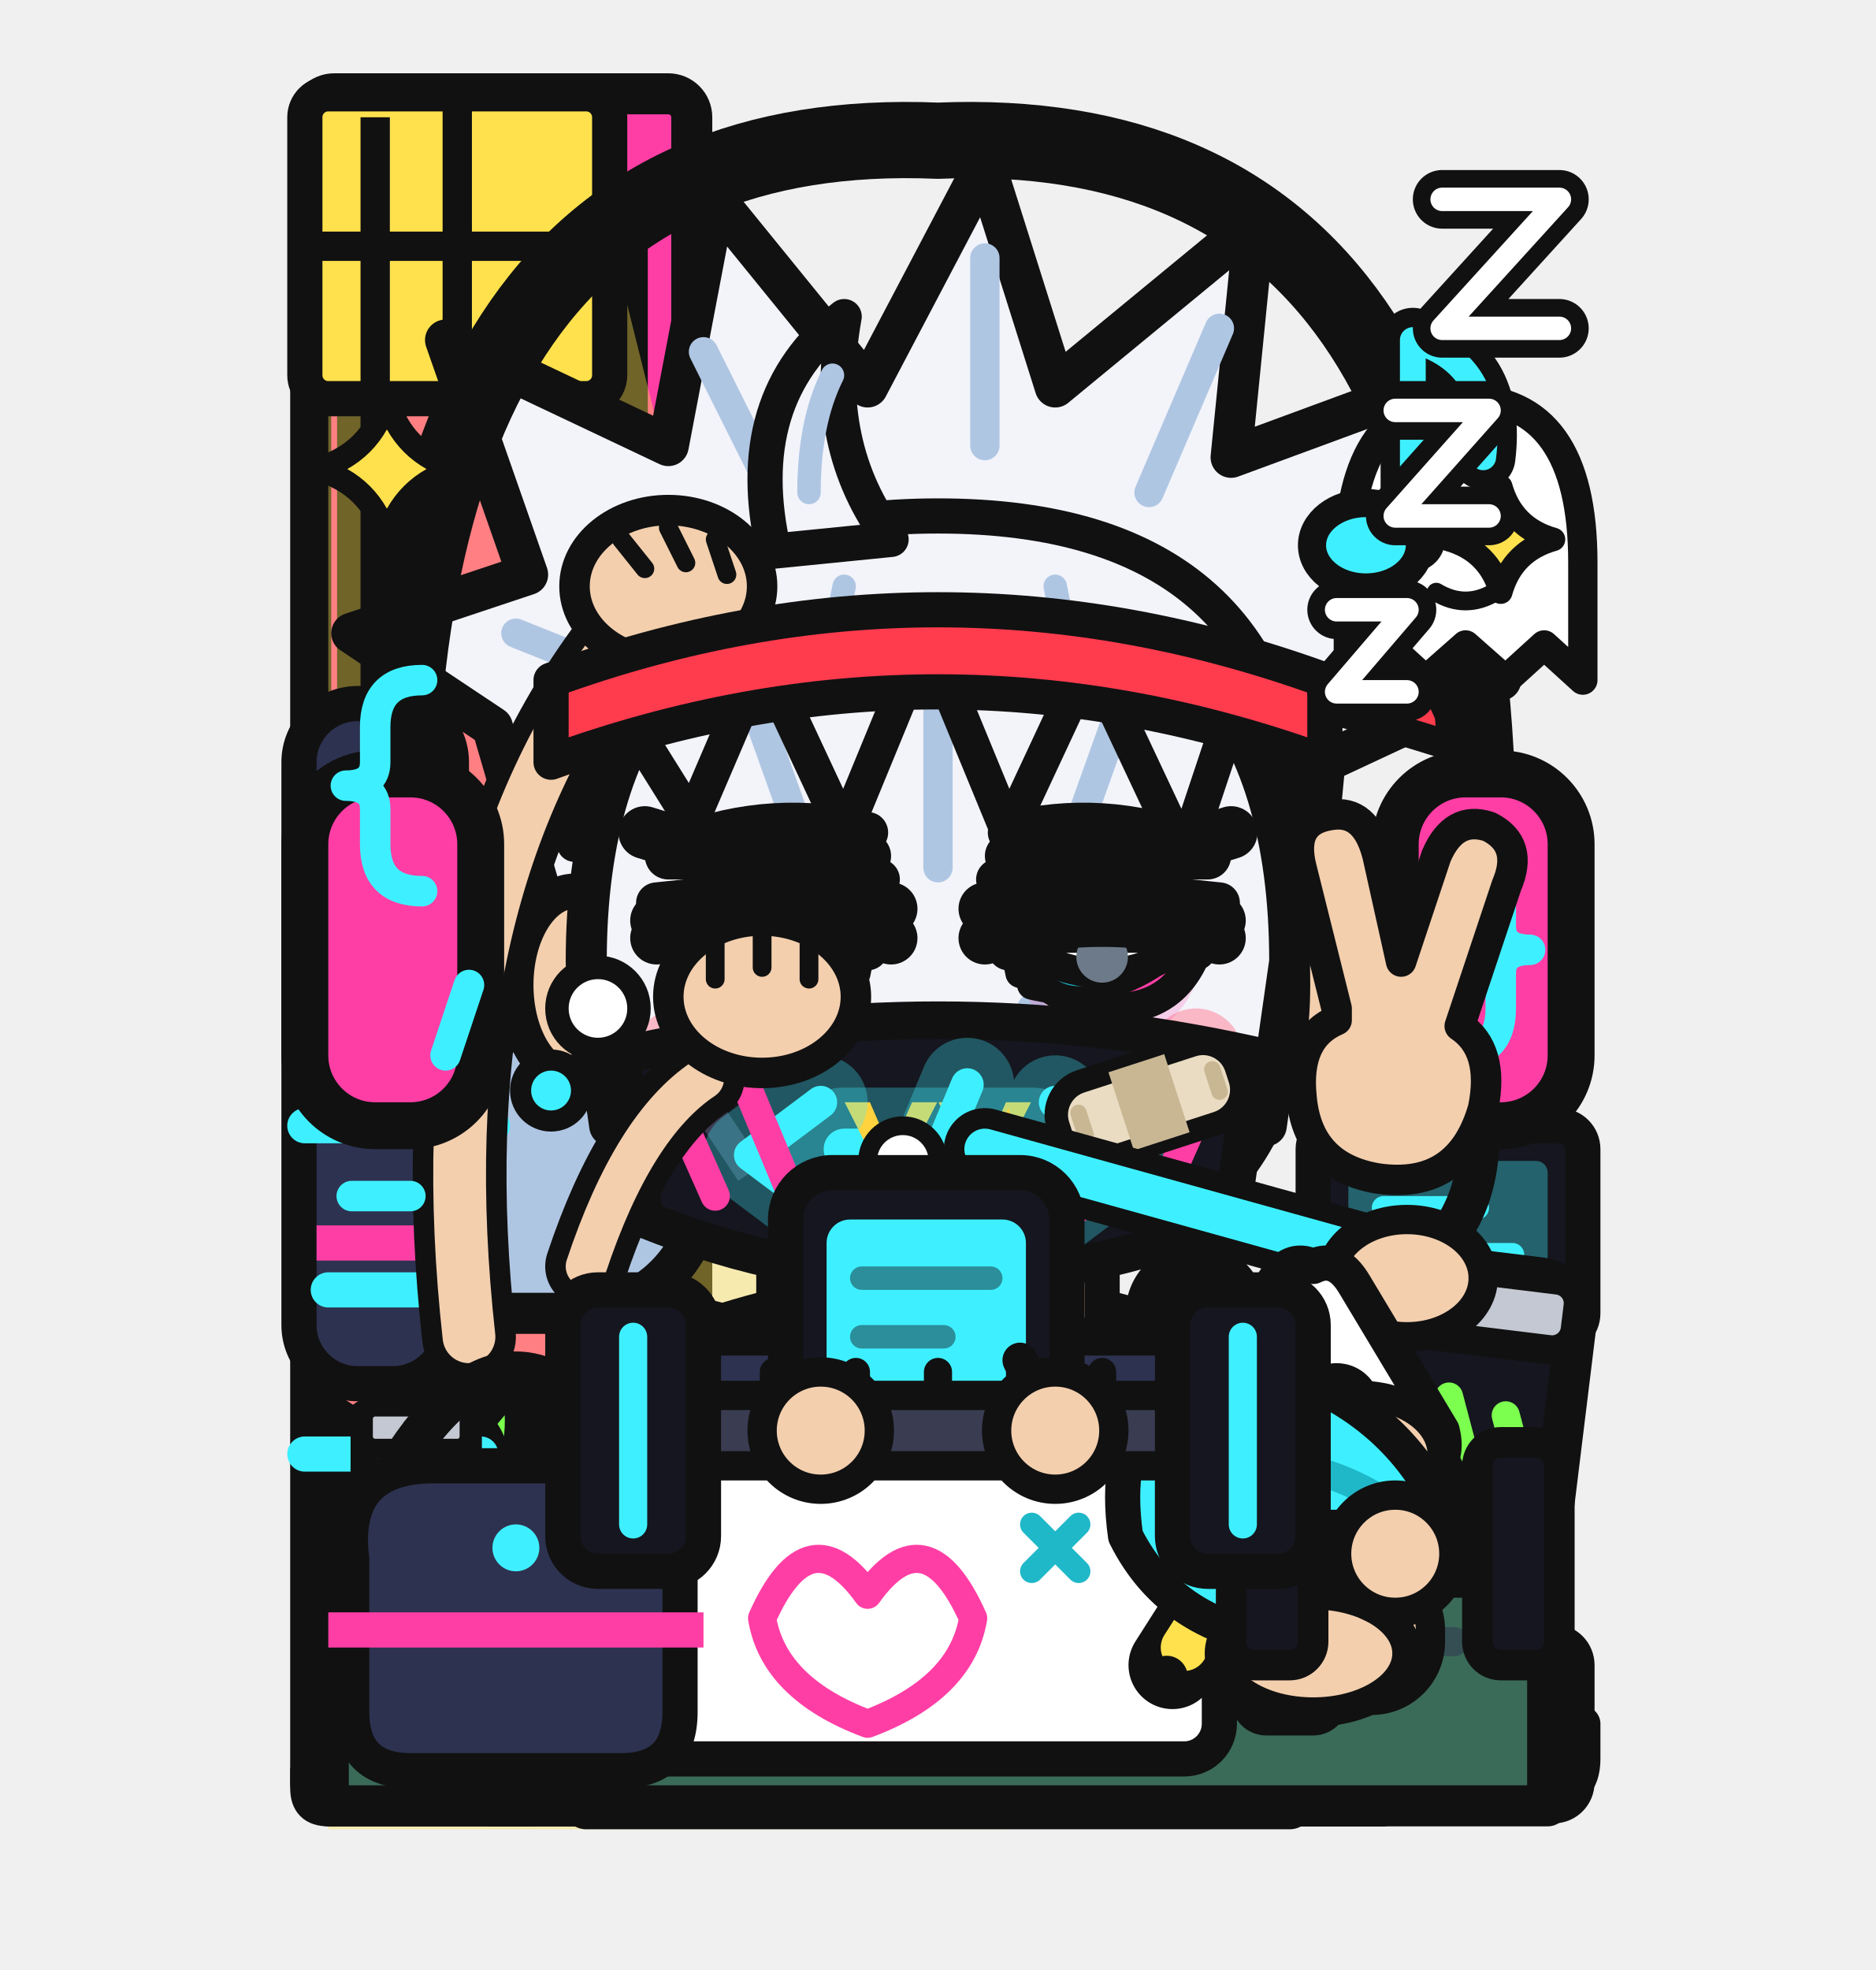
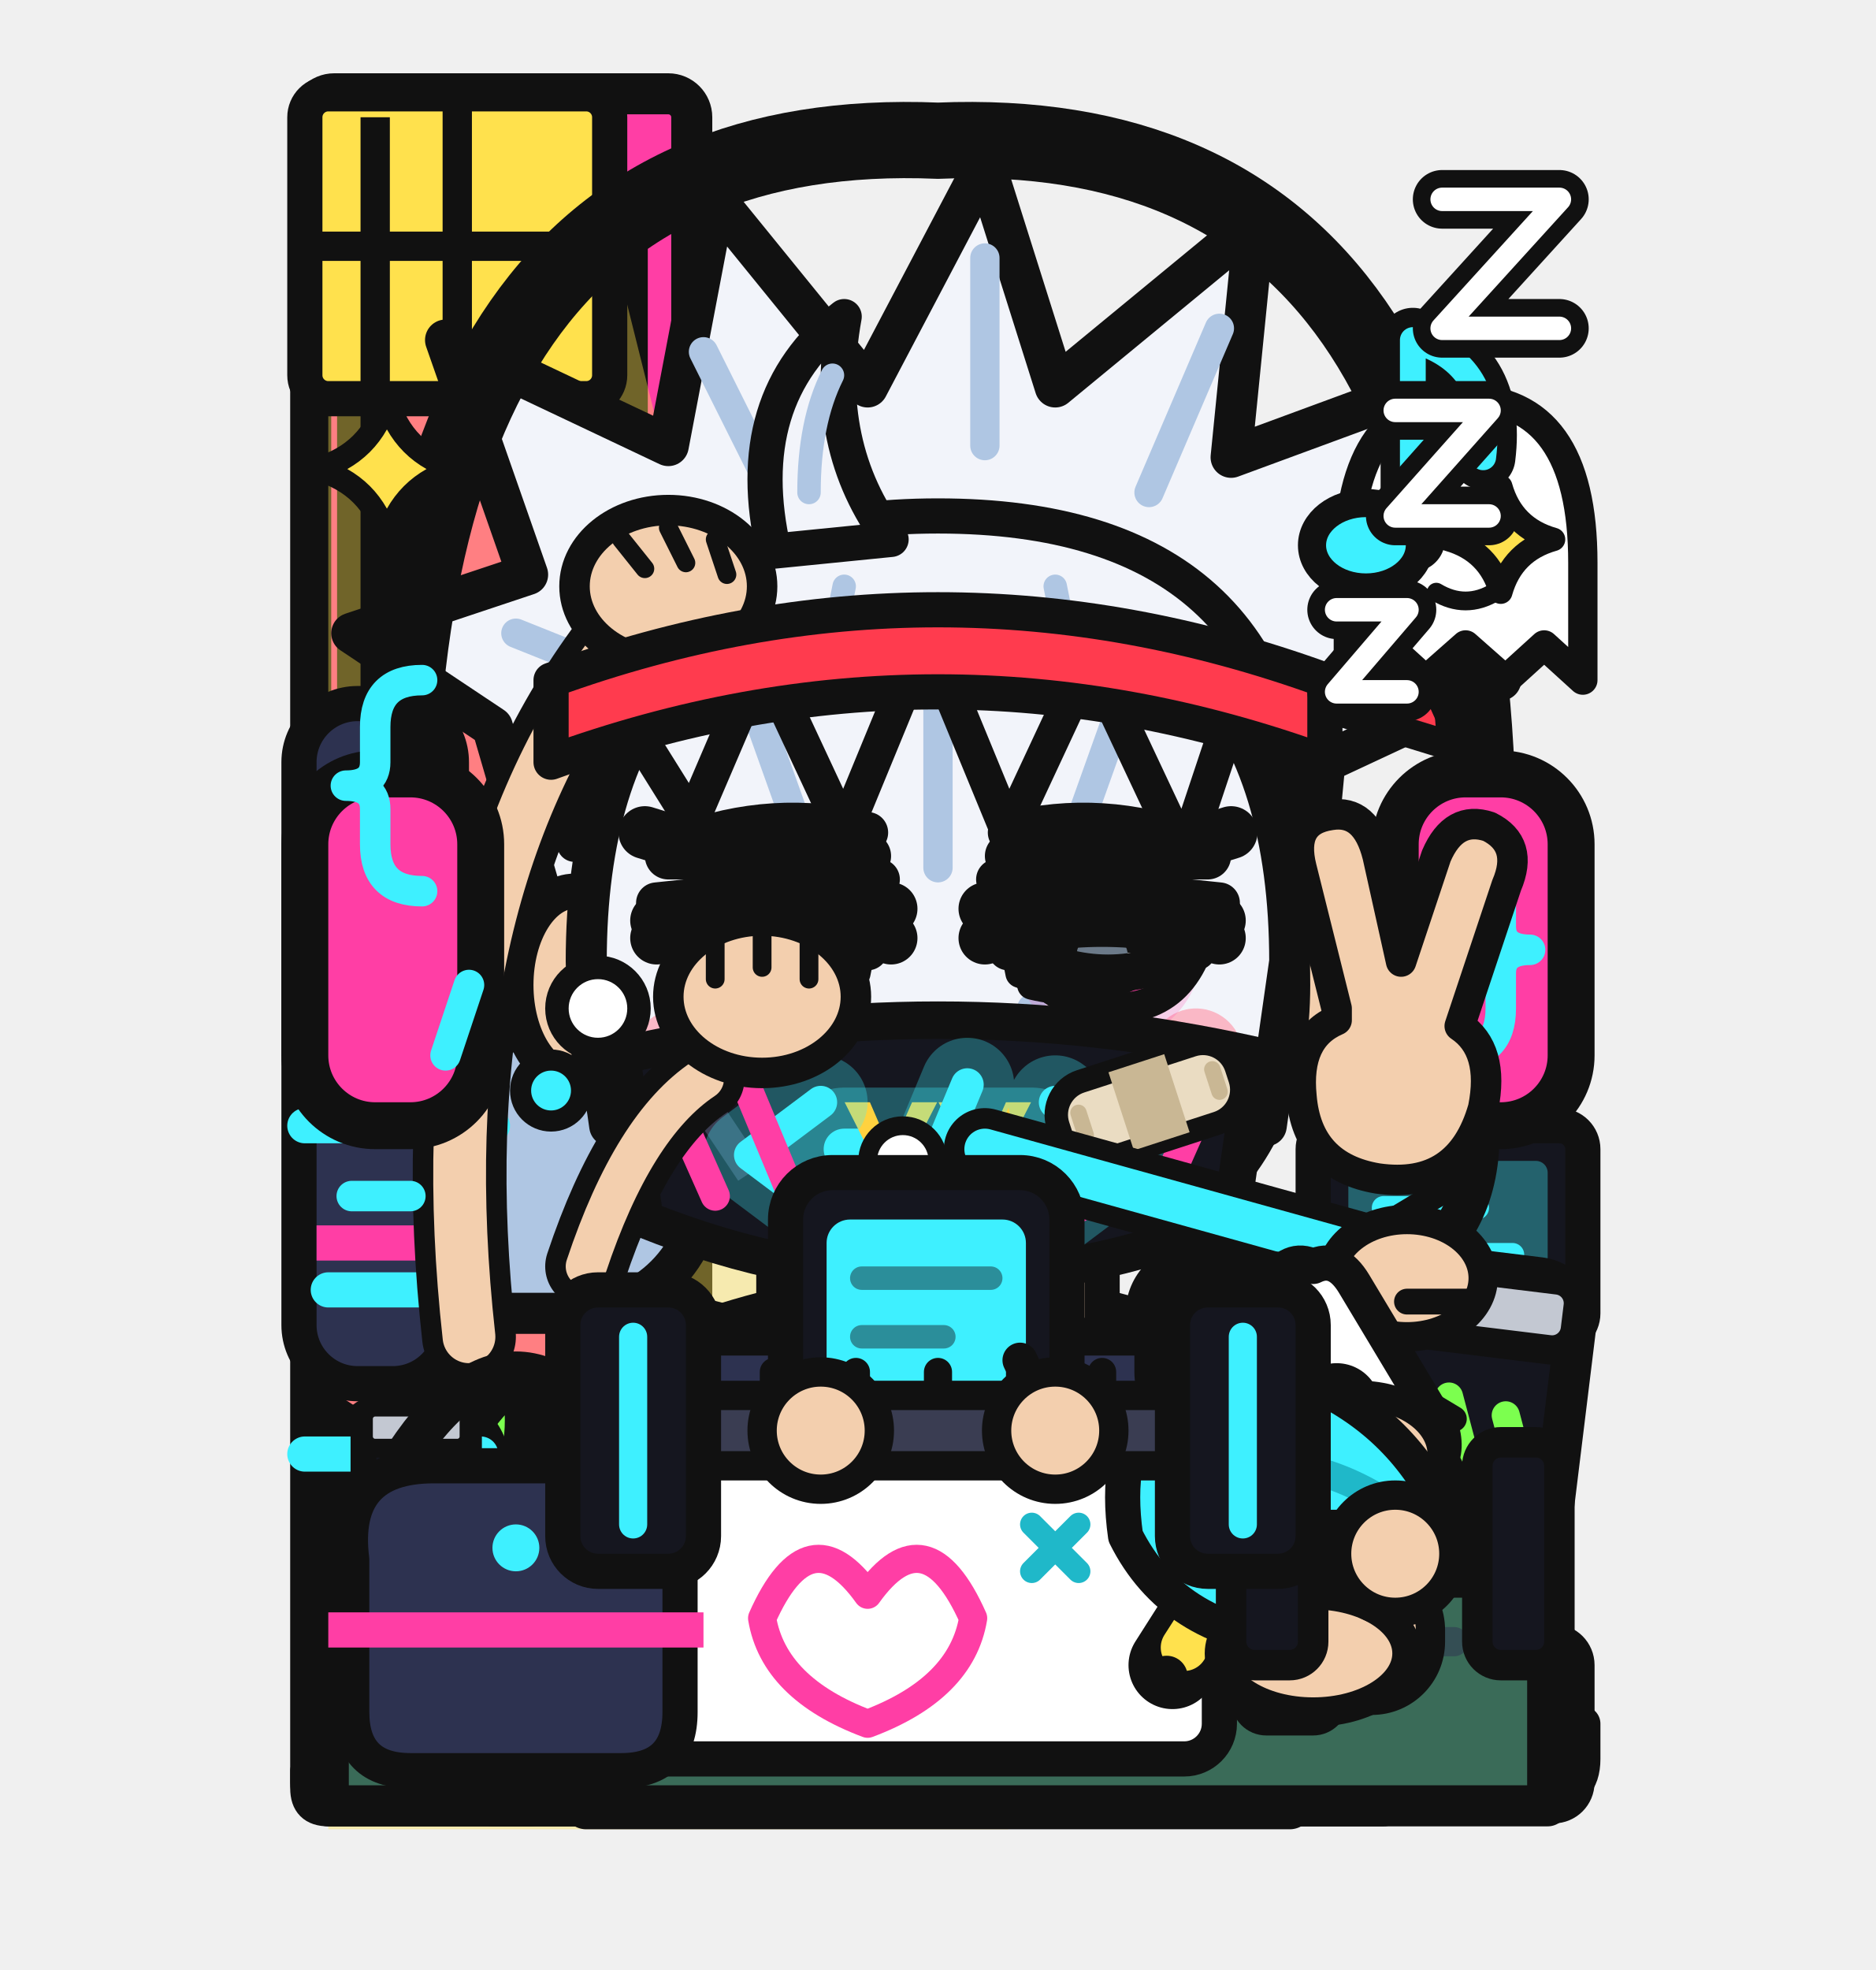
<svg xmlns="http://www.w3.org/2000/svg" viewBox="-20 -16 160 168" width="480" height="504">
  <g id="RUNNER">
    <g id="door">
      <rect x="6.5" y="-8" width="32.5" height="146" rx="2" fill="#FF3EA5" stroke="#111" stroke-width="3.5" />
      <rect x="10" y="0" width="24" height="56" rx="2" fill="none" stroke="#111" stroke-width="2.5" />
      <circle cx="33" cy="76" r="3" fill="#FFD23F" stroke="#111" stroke-width="2" />
    </g>
    <g id="sunlight">
      <path d="M32 4 L66 140 L8 140 L8 18Z" fill="#FFE14D" opacity=".4" />
      <rect x="6" y="-8" width="26" height="26" rx="2" fill="#FFE14D" stroke="#111" stroke-width="3" />
      <path d="M19 -8 v26 M6 5 h26" stroke="#111" stroke-width="2.5" />
    </g>
    <g id="room_pc">
      <rect x="6" y="64" width="28" height="20" rx="2" fill="#15161F" stroke="#111" stroke-width="3" />
      <rect x="9" y="67" width="22" height="14" rx="1" fill="#3EF0FF" opacity=".35" />
      <path d="M12 71 h9 M12 75 h14 M12 79 h6" stroke="#3EF0FF" stroke-width="2" stroke-linecap="round" />
      <path d="M17 84 v5 M23 84 v5 M12 90 h16" stroke="#111" stroke-width="3" stroke-linecap="round" />
    </g>
    <g id="desk_monitor">
      <rect x="92" y="80" width="23" height="18" rx="2" fill="#15161F" stroke="#111" stroke-width="3" />
      <rect x="95" y="83" width="17" height="12" rx="1" fill="#3EF0FF" opacity=".35" />
      <path d="M98 87 h8 M98 91 h11" stroke="#3EF0FF" stroke-width="2" stroke-linecap="round" />
      <path d="M103.5 98 v26 M97 124 h13" stroke="#111" stroke-width="3" stroke-linecap="round" />
    </g>
    <g id="pillow">
      <rect x="6" y="72" width="34" height="24" rx="11" fill="#AFC6E3" stroke="#111" stroke-width="3.5" />
    </g>
    <g id="room_plant">
      <g transform="translate(2 0)">
        <path d="M13 122 q-9 -6 -7 -18 q8 4 7 18z M13 122 q2 -14 9 -20 q2 10 -9 20z M13 122 q-3 -10 1 -24 q5 10 -1 24z" fill="#7CFF4F" stroke="#111" stroke-width="2.5" stroke-linejoin="round" />
        <path d="M6 122 h15 l-2 16 h-11z" fill="#FF3EA5" stroke="#111" stroke-width="3" stroke-linejoin="round" />
      </g>
    </g>
    <g id="room_bag">
      <g transform="translate(2 0)">
        <path d="M13.5 130 v5" stroke="#111" stroke-width="3" />
        <rect x="7" y="104" width="13" height="26" rx="5" fill="#FF3B4E" stroke="#111" stroke-width="3" />
        <path d="M8.5 112 h10" stroke="#fff" stroke-width="2.5" />
        <path d="M6 138 q7.5 -6 15 0z" fill="#2D3250" stroke="#111" stroke-width="3" stroke-linejoin="round" />
      </g>
    </g>
    <g id="running_shoes">
      <g transform="translate(9 -3)">
        <path d="M7 132 q1 -6 7 -7 l4 4 q6 1 8 4 v2 h-19z" fill="#3EF0FF" stroke="#111" stroke-width="2.5" stroke-linejoin="round" />
        <path d="M6 135 h21 v1.5 q0 2 -2 2 h-17 q-2 0 -2 -2z" fill="#fff" stroke="#111" stroke-width="2.5" stroke-linejoin="round" />
        <path d="M13 127.5 l3 2" stroke="#111" stroke-width="1.6" stroke-linecap="round" />
      </g>
      <g transform="translate(0 0)">
        <path d="M7 132 q1 -6 7 -7 l4 4 q6 1 8 4 v2 h-19z" fill="#3EF0FF" stroke="#111" stroke-width="2.5" stroke-linejoin="round" />
        <path d="M6 135 h21 v1.5 q0 2 -2 2 h-17 q-2 0 -2 -2z" fill="#fff" stroke="#111" stroke-width="2.5" stroke-linejoin="round" />
        <path d="M13 127.5 l3 2" stroke="#111" stroke-width="1.6" stroke-linecap="round" />
      </g>
    </g>
    <g id="heavy_bag">
      <path d="M12 -6 v50" stroke="#111" stroke-width="2.5" />
      <rect x="5.5" y="44" width="13" height="58" rx="5" fill="#2D3250" stroke="#111" stroke-width="3" />
      <path d="M7 56 h10 M7 90 h10" stroke="#FF3EA5" stroke-width="3" />
    </g>
    <g id="speed_lines">
      <path d="M7 66 h13 M6 80 h16 M8 94 h12 M6 108 h15" stroke="#3EF0FF" stroke-width="3" stroke-linecap="round" />
    </g>
    <g id="body">
      <g id="jacket">
        <path d="M30 138 L36 102 Q60 92 84 102 L90 138 Z" fill="#1B1C26" stroke="#111" stroke-width="4" stroke-linejoin="round" />
      </g>
      <g id="stripe_neon">
        <path d="M44 106 L60 122 L76 106" fill="none" stroke="#FF3EA5" stroke-width="3.5" stroke-linejoin="round" />
      </g>
      <g id="hood_collar">
        <path d="M30 104 Q60 92 90 104" fill="none" stroke="#111" stroke-width="9" stroke-linecap="round" />
        <path d="M30 104 Q60 92 90 104" fill="none" stroke="#2D3250" stroke-width="4.5" stroke-linecap="round" />
      </g>
    </g>
    <g id="hoodie_strings">
      <path d="M53 101 v12 M67 101 v12" stroke="#3EF0FF" stroke-width="2.5" stroke-linecap="round" />
      <circle cx="53" cy="114.5" r="2.2" fill="#3EF0FF" stroke="#111" stroke-width="1.5" />
      <circle cx="67" cy="114.5" r="2.2" fill="#3EF0FF" stroke="#111" stroke-width="1.5" />
    </g>
    <g id="towel">
      <path d="M36 104 Q60 92 84 104 L80 111 Q60 101 40 111Z" fill="#3EF0FF" stroke="#111" stroke-width="3" stroke-linejoin="round" />
      <path d="M37 105 l9 3 l-2 22 h-9z M83 105 l-9 3 l2 22 h9z" fill="#3EF0FF" stroke="#111" stroke-width="3" stroke-linejoin="round" />
      <path d="M36.5 124 h8.5 M75 124 h8.5" stroke="#fff" stroke-width="2.2" stroke-linecap="round" />
    </g>
    <g id="blanket">
      <path d="M22 138 L26 104 Q60 84 94 104 L98 138Z" fill="#EADCC2" stroke="#111" stroke-width="3.5" stroke-linejoin="round" />
      <path d="M44 106 Q52 120 48 138 M76 106 Q68 120 72 138" fill="none" stroke="#C9B794" stroke-width="2.5" stroke-linecap="round" />
    </g>
    <g id="head">
      <g id="hair_back">
        <path d="M29 70 L22 46 L10 38 L25 33 L18 13 L37 22 L41 1 L54 17 L64 -2 L70 17 L87 3 L85 23 L104 16 L95 35 L108 42 L93 49 L91 70 Q60 40 29 70Z" fill="#F2F4FA" stroke="#111" stroke-width="3.5" stroke-linejoin="round" />
        <path d="M40 14 L46 26 M64 6 L64 22 M84 12 L78 26 M24 38 L34 42 M98 40 L88 44" stroke="#AFC6E3" stroke-width="2.5" stroke-linecap="round" />
      </g>
      <g id="ear_L">
        <ellipse cx="29" cy="68" rx="5" ry="8" fill="#F3CFAE" stroke="#111" stroke-width="3" />
      </g>
      <g id="ear_R">
        <ellipse cx="91" cy="68" rx="5" ry="8" fill="#F3CFAE" stroke="#111" stroke-width="3" />
      </g>
      <g id="face_base">
        <path d="M30 68 Q30 34 60 32 Q90 34 90 68 Q90 92 60 94 Q30 92 30 68Z" fill="#F3CFAE" stroke="#111" stroke-width="3.5" />
      </g>
      <g id="head_back">
        <path d="M46 82 h28 v16 h-28z" fill="#F3CFAE" stroke="#111" stroke-width="3" />
        <path d="M30 66 Q30 34 60 32 Q90 34 90 66 L88 80 L83 74 L79 88 L72 80 L66 92 L60 82 L54 92 L48 80 L41 88 L37 74 L32 80Z" fill="#F2F4FA" stroke="#111" stroke-width="3.5" stroke-linejoin="round" />
        <path d="M45 46 L50 60 M60 40 L60 58 M75 46 L70 60 M52 70 L55 80 M68 70 L65 80" stroke="#AFC6E3" stroke-width="2.5" stroke-linecap="round" />
      </g>
      <g id="eyes">
        <g id="eyes_work">
          <path d="M37 63 L54 62 L53 67 Q45 70 38 64Z" fill="#fff" stroke="#111" stroke-width="2.5" stroke-linejoin="round" />
          <circle cx="47" cy="65.5" r="2.6" fill="#6C7A89" />
          <path d="M83 63 L66 62 L67 67 Q75 70 82 64Z" fill="#fff" stroke="#111" stroke-width="2.5" stroke-linejoin="round" />
          <circle cx="73" cy="65.5" r="2.6" fill="#6C7A89" />
          <g id="lids_work">
            <path d="M36 62.5 L55 61.5 M84 62.5 L65 61.5" stroke="#111" stroke-width="4.5" stroke-linecap="round" />
          </g>
          <g id="eyebags">
            <path d="M40 72 q6 2 12 0 M68 72 q6 2 12 0" fill="none" stroke="#B98B6E" stroke-width="2" stroke-linecap="round" />
          </g>
          <g id="brows_work">
            <path d="M38 56 h15 M82 56 h-15" stroke="#111" stroke-width="3.5" stroke-linecap="round" />
          </g>
        </g>
        <g id="eyes_chill">
          <path d="M38 65 q8 -6 16 0 M66 65 q8 -6 16 0" fill="none" stroke="#111" stroke-width="3.5" stroke-linecap="round" />
          <path d="M38 56 q8 -3 16 -1 M82 56 q-8 -3 -16 -1" stroke="#111" stroke-width="3.5" fill="none" stroke-linecap="round" />
          <circle cx="38" cy="74" r="4" fill="#FF8FA3" opacity=".6" />
          <circle cx="82" cy="74" r="4" fill="#FF8FA3" opacity=".6" />
        </g>
        <g id="eyes_box">
          <g id="cateye_L">
            <path d="M37 61 q8 -2 17 1 q-2 8 -9 8 q-7 0 -8 -9z" fill="#FFE14D" stroke="#111" stroke-width="2.6" />
            <path d="M45.5 61 v7" stroke="#111" stroke-width="3" stroke-linecap="round" />
          </g>
          <g id="cateye_R">
            <circle cx="74.5" cy="65" r="8" fill="#FF3EA5" opacity=".2" />
            <path d="M83 61 q-8 -2 -17 1 q2 8 9 8 q7 0 8 -9z" fill="#FF3EA5" stroke="#111" stroke-width="2.6" />
            <path d="M74.5 61 v7" stroke="#111" stroke-width="3" stroke-linecap="round" />
          </g>
          <g id="brows_box">
            <path d="M35 55 L56 61.5 M85 55 L64 61.5" stroke="#111" stroke-width="4.5" stroke-linecap="round" />
          </g>
        </g>
        <g id="eyes_money">
          <path d="M37 62 L54 60 L52 68 Q44 70 37 62Z" fill="#fff" stroke="#111" stroke-width="2.5" stroke-linejoin="round" />
          <circle cx="48" cy="64.5" r="3.6" fill="#1FB8C9" />
          <circle cx="48" cy="64.5" r="1.5" fill="#111" />
          <path d="M83 62 L66 60 L68 68 Q76 70 83 62Z" fill="#fff" stroke="#111" stroke-width="2.5" stroke-linejoin="round" />
          <circle cx="72" cy="64.5" r="3.6" fill="#1FB8C9" />
          <circle cx="72" cy="64.5" r="1.5" fill="#111" />
          <path d="M36 61 L55 59 M84 61 L65 59" stroke="#111" stroke-width="3.5" stroke-linecap="round" />
          <path d="M37 57 L54 57 M83 57 L66 57" stroke="#111" stroke-width="4" stroke-linecap="round" />
        </g>
        <g id="eye_glint">
          <circle cx="48" cy="64.4" r="1.1" fill="#fff" />
          <circle cx="72" cy="64.4" r="1.1" fill="#fff" />
        </g>
        <g id="eyes_sleepy">
          <path d="M38 64 Q46 70 54 64 Z" fill="#fff" stroke="#111" stroke-width="2.5" stroke-linejoin="round" />
          <circle cx="46" cy="65.6" r="2.2" fill="#6C7A89" />
          <path d="M82 64 Q74 70 66 64 Z" fill="#fff" stroke="#111" stroke-width="2.5" stroke-linejoin="round" />
          <circle cx="74" cy="65.6" r="2.2" fill="#6C7A89" />
          <path d="M36 64 Q46 61 56 64 M84 64 Q74 61 64 64" fill="none" stroke="#111" stroke-width="4.5" stroke-linecap="round" />
          <path d="M38 57 q8 3 16 2 M82 57 q-8 3 -16 2" fill="none" stroke="#111" stroke-width="3.2" stroke-linecap="round" />
+         </g>
+         <g id="eyes_closed">
+           <path d="M38 65 Q45.5 69 53 65 M82 65 Q74.5 69 67 65" fill="none" stroke="#111" stroke-width="3.2" stroke-linecap="round" />
        </g>
      </g>
      <g id="mouth">
        <g id="mouth_smile">
          <path d="M52 80 q8 6 16 0" fill="none" stroke="#111" stroke-width="3.2" stroke-linecap="round" />
        </g>
        <g id="mouth_fang">
          <path d="M52 83 h16" stroke="#111" stroke-width="3.2" stroke-linecap="round" />
          <path d="M64.5 83 l-2 5 l-2 -5z" fill="#fff" stroke="#111" stroke-width="1.5" stroke-linejoin="round" />
        </g>
        <g id="mouth_yawn">
          <ellipse cx="60" cy="85" rx="5.5" ry="7" fill="#111" />
          <path d="M55.5 89 q4.5 -3.5 9 0 q-4.5 3.5 -9 0z" fill="#FF8FA3" />
        </g>
      </g>
      <g id="mask">
        <g id="mask_up">
          <path d="M33 74 Q60 68 87 74 L85 88 Q60 98 35 88Z" fill="#15161F" stroke="#111" stroke-width="3.2" stroke-linejoin="round" />
          <g id="panel_lines">
            <path d="M40 78 l4 6 M80 78 l-4 6" stroke="#3A3D52" stroke-width="2.5" />
          </g>
          <g id="led">
            <g id="led_line">
              <path d="M52 82 h16" fill="none" stroke="#3EF0FF" stroke-width="10.5" stroke-linecap="round" stroke-linejoin="round" opacity=".3" />
              <path d="M52 82 h16" fill="none" stroke="#3EF0FF" stroke-width="3.5" stroke-linecap="round" stroke-linejoin="round" />
            </g>
            <g id="led_yen">
              <text x="60" y="88" text-anchor="middle" font-size="14" font-weight="700" font-family="sans-serif" fill="#FFD23F">¥¥</text>
            </g>
            <g id="led_code">
              <path d="M50 78 l-6 4.5 l6 4.5 M70 78 l6 4.5 l-6 4.5 M62.5 76.5 l-5 12" fill="none" stroke="#3EF0FF" stroke-width="8" stroke-linecap="round" stroke-linejoin="round" opacity=".3" />
              <path d="M50 78 l-6 4.5 l6 4.5 M70 78 l6 4.5 l-6 4.5 M62.5 76.5 l-5 12" fill="none" stroke="#3EF0FF" stroke-width="2.8" stroke-linecap="round" stroke-linejoin="round" />
            </g>
          </g>
        </g>
        <g id="mask_stripes">
          <path d="M37 77 l4 9 M43 75 l5 12 M83 77 l-4 9 M77 75 l-5 12" stroke="#FF3EA5" stroke-width="2.5" stroke-linecap="round" />
        </g>
        <g id="mask_down">
          <path d="M36 95 Q60 103 84 95 L82 101 Q60 109 38 101Z" fill="#15161F" stroke="#111" stroke-width="3" stroke-linejoin="round" />
        </g>
      </g>
      <g id="bandage">
        <g transform="translate(78 78) rotate(-18)">
          <rect x="-8" y="-3.5" width="16" height="7" rx="3" fill="#EADCC2" stroke="#111" stroke-width="2" />
          <rect x="-2.5" y="-3.5" width="5" height="7" fill="#C9B794" />
          <path d="M-6 -1 v2 M6 -1 v2" stroke="#C9B794" stroke-width="1.4" stroke-linecap="round" />
        </g>
      </g>
      <g id="mask_stripes_down">
        <path d="M44 99 l1.5 3.5 M51 100.5 l1.5 4 M57 101 l1.5 4 M63 101 l1.5 4 M69 100.5 l1.5 4 M75 99 l1.5 3.5" stroke="#FF3EA5" stroke-width="2" stroke-linecap="round" />
      </g>
      <g id="hair_fringe">
        <path d="M29 56 Q30 28 60 28 Q90 28 91 56 L85 45 L81 57 L73 40 L66 55 L59 38 L52 55 L45 40 L39 54 L34 46Z" fill="#F2F4FA" stroke="#111" stroke-width="3" stroke-linejoin="round" />
        <path d="M52 34 L50 44 M70 34 L72 44" stroke="#AFC6E3" stroke-width="2" stroke-linecap="round" />
      </g>
      <g id="hair_tuft">
        <path d="M46 31 Q43 18 52 11 Q50 22 56 30Z" fill="#F2F4FA" stroke="#111" stroke-width="3" stroke-linejoin="round" />
        <path d="M49 26 Q49 20 51 16" fill="none" stroke="#AFC6E3" stroke-width="2" stroke-linecap="round" />
      </g>
      <g id="scratch_hand">
        <path d="M20 98 Q16 62 32 40" fill="none" stroke="#111" stroke-width="8" stroke-linecap="round" />
        <path d="M20 98 Q16 62 32 40" fill="none" stroke="#F3CFAE" stroke-width="4.5" stroke-linecap="round" />
        <ellipse cx="37" cy="34" rx="8" ry="6.5" fill="#F3CFAE" stroke="#111" stroke-width="2.6" />
        <path d="M33 30 l2 2.5 M37 29 l1.5 3 M41 30 l1 3" stroke="#111" stroke-width="1.6" stroke-linecap="round" />
      </g>
      <g id="rub_hand">
        <path d="M30 92 Q34 80 40 76" fill="none" stroke="#111" stroke-width="7" stroke-linecap="round" />
        <path d="M30 92 Q34 80 40 76" fill="none" stroke="#F3CFAE" stroke-width="3.5" stroke-linecap="round" />
        <ellipse cx="45" cy="69" rx="8" ry="6.5" fill="#F3CFAE" stroke="#111" stroke-width="2.6" />
        <path d="M41 64.5 v3 M45 63.5 v3 M49 64.5 v3" stroke="#111" stroke-width="1.6" stroke-linecap="round" />
      </g>
      <g id="earring_neon">
        <circle cx="27" cy="77" r="2.6" fill="#3EF0FF" stroke="#111" stroke-width="1.8" />
      </g>
      <g id="earbud">
        <circle cx="31" cy="70" r="3.5" fill="#fff" stroke="#111" stroke-width="2" />
      </g>
      <g id="headband">
        <path d="M27 42 Q60 30 93 42 L93 49 Q60 37 27 49Z" fill="#FF3B4E" stroke="#111" stroke-width="3" stroke-linejoin="round" />
        <path d="M92 44 l13 4 l-5 -11" fill="#FF3B4E" stroke="#111" stroke-width="2.5" stroke-linejoin="round" />
      </g>
    </g>
    <g id="props">
      <g id="headset">
        <path d="M14 62 Q12 -6 60 -4 Q108 -6 106 62" fill="none" stroke="#111" stroke-width="6.5" />
        <g id="cup_L">
          <rect x="6" y="50" width="15" height="30" rx="6" fill="#FF3EA5" stroke="#111" stroke-width="4" />
        </g>
        <g id="cup_R">
          <rect x="99" y="50" width="15" height="30" rx="6" fill="#FF3EA5" stroke="#111" stroke-width="4" />
        </g>
        <g id="mic">
          <path d="M106 78 Q108 96 84 96" fill="none" stroke="#111" stroke-width="3.5" stroke-linecap="round" />
          <circle cx="82" cy="96" r="4.5" fill="#3EF0FF" stroke="#111" stroke-width="3" />
        </g>
      </g>
      <g id="glove_L">
        <g transform="translate(34 118)">
          <path d="M-13 0 a13 13 0 1 1 26 0 v5 a7 7 0 0 1 -7 7 h-12 a7 7 0 0 1 -7 -7z" fill="#FF3B4E" stroke="#111" stroke-width="3.5" />
          <path d="M-4 -8 q6 -3 10 2" fill="none" stroke="#fff" stroke-width="2.5" stroke-linecap="round" opacity=".7" />
          <rect x="-10" y="11" width="20" height="8" rx="2" fill="#fff" stroke="#111" stroke-width="3.5" />
        </g>
      </g>
      <g id="glove_tape_left">
        <g transform="translate(34 118) scale(1 1)">
          <path d="M-12 -4 q12 -5 24 0" fill="none" stroke="#EADCC2" stroke-width="3.5" stroke-linecap="round" />
          <rect x="2" y="-9" width="7" height="5" rx="1" fill="#C9B794" stroke="#111" stroke-width="1.6" transform="rotate(-15)" />
          <path d="M-7 1 l3 3 M-3 4 l2 -2" stroke="#111" stroke-width="1.6" stroke-linecap="round" />
        </g>
      </g>
      <g id="glove_R">
        <g transform="translate(86 118)">
          <path d="M-13 0 a13 13 0 1 1 26 0 v5 a7 7 0 0 1 -7 7 h-12 a7 7 0 0 1 -7 -7z" fill="#FF3B4E" stroke="#111" stroke-width="3.5" />
          <path d="M-4 -8 q6 -3 10 2" fill="none" stroke="#fff" stroke-width="2.5" stroke-linecap="round" opacity=".7" />
          <rect x="-10" y="11" width="20" height="8" rx="2" fill="#fff" stroke="#111" stroke-width="3.5" />
        </g>
      </g>
      <g id="glove_tape_right">
        <g transform="translate(86 118) scale(-1 1)">
          <path d="M-12 -4 q12 -5 24 0" fill="none" stroke="#EADCC2" stroke-width="3.5" stroke-linecap="round" />
          <rect x="2" y="-9" width="7" height="5" rx="1" fill="#C9B794" stroke="#111" stroke-width="1.6" transform="rotate(-15)" />
          <path d="M-7 1 l3 3 M-3 4 l2 -2" stroke="#111" stroke-width="1.6" stroke-linecap="round" />
        </g>
      </g>
      <g id="monster_can">
        <g transform="translate(102 116) rotate(7)">
          <rect x="-10" y="-24" width="20" height="42" rx="3.5" fill="#15161F" stroke="#111" stroke-width="3.5" />
          <rect x="-10" y="-24" width="20" height="6" rx="2" fill="#C3C8D2" stroke="#111" stroke-width="2.5" />
          <path d="M-5 -12 l2 5 l-2 5 l2 5 l-1 6 M0 -13 l2 5 l-2 5 l2 5 l-1 7 M5 -12 l2 5 l-2 5 l2 5 l-1 6" fill="none" stroke="#7CFF4F" stroke-width="2.4" stroke-linecap="round" stroke-linejoin="round" />
          <path d="M-7 -16 v28" stroke="#fff" stroke-width="1.6" opacity=".35" />
        </g>
      </g>
      <g id="run_shoe">
        <path d="M90 126 q1 -9 9 -11 l5 6 q8 1 10 7 v3 h-24z" fill="#3EF0FF" stroke="#111" stroke-width="3" stroke-linejoin="round" />
        <path d="M89 131 h26 v3 q0 3 -3 3 h-20 q-3 0 -3 -3z" fill="#fff" stroke="#111" stroke-width="3" stroke-linejoin="round" />
        <path d="M97 119 l4 3 M99 116 l4 3" stroke="#111" stroke-width="2" stroke-linecap="round" />
      </g>
      <g id="chain_gold">
        <path d="M38 108 Q60 126 82 108" fill="none" stroke="#111" stroke-width="8" stroke-linecap="round" />
        <path d="M38 108 Q60 126 82 108" fill="none" stroke="#FFD23F" stroke-width="4" stroke-dasharray="5 3" stroke-linecap="round" />
        <g id="coin" transform="translate(60 120)">
          <circle r="7" fill="#FFD23F" stroke="#111" stroke-width="3" />
          <text y="4" text-anchor="middle" font-size="10" font-weight="700" font-family="sans-serif" fill="#111">¥</text>
        </g>
      </g>
      <g id="desk">
        <rect x="6.5" y="124" width="108" height="14" rx="2" fill="#2D3250" stroke="#111" stroke-width="3" />
        <path d="M9.5 128.5 h102" stroke="#FF3EA5" stroke-width="2.5" />
      </g>
      <g id="can_stack_one">
        <rect x="6.5" y="121" width="9" height="17" rx="2" fill="#15161F" stroke="#111" stroke-width="2.2" />
        <rect x="6.5" y="121" width="9" height="3.5" rx="1" fill="#C3C8D2" stroke="#111" stroke-width="1.6" />
        <path d="M11.0 127 l-1.5 3 l2 1 l-1.5 3" fill="none" stroke="#3EF0FF" stroke-width="1.6" stroke-linecap="round" />
      </g>
      <g id="can_stack_two">
        <rect x="15.5" y="121" width="9" height="17" rx="2" fill="#15161F" stroke="#111" stroke-width="2.2" />
        <rect x="15.5" y="121" width="9" height="3.5" rx="1" fill="#C3C8D2" stroke="#111" stroke-width="1.6" />
        <path d="M20.0 127 l-1.5 3 l2 1 l-1.5 3" fill="none" stroke="#3EF0FF" stroke-width="1.6" stroke-linecap="round" />
      </g>
      <g id="can_stack_three">
        <rect x="11" y="104" width="9" height="17" rx="2" fill="#15161F" stroke="#111" stroke-width="2.2" />
        <rect x="11" y="104" width="9" height="3.5" rx="1" fill="#C3C8D2" stroke="#111" stroke-width="1.6" />
        <path d="M15.5 110 l-1.5 3 l2 1 l-1.5 3" fill="none" stroke="#3EF0FF" stroke-width="1.6" stroke-linecap="round" />
      </g>
      <g id="laptop">
        <path d="M28 132 h64 l4 6 h-72z" fill="#C3C8D2" stroke="#111" stroke-width="3" stroke-linejoin="round" />
        <rect x="32" y="98" width="56" height="35" rx="3" fill="#2D3250" stroke="#111" stroke-width="3.2" />
        <path d="M62 107 l-6 9 h5 l-2 8 l7 -10 h-5z" fill="#3EF0FF" stroke="#111" stroke-width="1.5" stroke-linejoin="round" />
      </g>
      <g id="typing_hands">
        <ellipse cx="33" cy="131" rx="7" ry="4.5" fill="#F3CFAE" stroke="#111" stroke-width="2.5" />
        <ellipse cx="87" cy="131" rx="7" ry="4.5" fill="#F3CFAE" stroke="#111" stroke-width="2.5" />
      </g>
      <g id="soul">
        <g transform="translate(-2 0)">
          <path d="M97 32 q0 -14 10 -14 q10 0 10 14 v10 l-3.3 -3 l-3.3 3 l-3.4 -3 l-3.4 3 l-3.3 -3 l-3.3 3z" fill="#fff" stroke="#111" stroke-width="2.5" stroke-linejoin="round" />
          <circle cx="103.5" cy="29" r="1.6" fill="#111" />
          <circle cx="110.5" cy="29" r="1.6" fill="#111" />
          <path d="M104.5 34.5 q2.5 1.5 5 0" fill="none" stroke="#111" stroke-width="1.6" stroke-linecap="round" />
        </g>
      </g>
      <g id="code_bits">
        <path d="M16 42 q-4 0 -4 4 v3 q0 2 -2.5 2 q2.5 0 2.5 2 v3 q0 4 4 4 M104 56 q4 0 4 4 v3 q0 2 2.5 2 q-2.5 0 -2.5 2 v3 q0 4 -4 4 M18 74 l2 -6 M10 86 h5" fill="none" stroke="#3EF0FF" stroke-width="2.6" stroke-linecap="round" stroke-linejoin="round" />
      </g>
      <g id="sofa_arm">
        <path d="M8 138 v-14 q0 -8 9 -8 h86 q9 0 9 8 v14z" fill="#3A6B58" stroke="#111" stroke-width="3.5" stroke-linejoin="round" />
        <path d="M16 124 h88" stroke="#2D3250" stroke-width="2.5" stroke-linecap="round" opacity=".5" />
      </g>
      <g id="toothbrush">
        <g transform="translate(0 -5)">
          <path d="M64 87 L100 97" stroke="#111" stroke-width="7" stroke-linecap="round" />
          <path d="M64 87 L100 97" stroke="#3EF0FF" stroke-width="3.5" stroke-linecap="round" />
          <circle cx="57" cy="88" r="3" fill="#fff" stroke="#111" stroke-width="1.6" />
          <circle cx="52.5" cy="91.5" r="2.2" fill="#fff" stroke="#111" stroke-width="1.4" />
          <circle cx="62" cy="92.5" r="2" fill="#fff" stroke="#111" stroke-width="1.4" />
          <ellipse cx="100" cy="98" rx="6.5" ry="5" fill="#F3CFAE" stroke="#111" stroke-width="2.5" />
        </g>
      </g>
      <g id="watch_wrist">
        <g transform="translate(4 8)">
          <rect x="76" y="110" width="22" height="11" rx="5" fill="#F3CFAE" stroke="#111" stroke-width="2.5" />
          <rect x="82" y="108" width="8" height="15" rx="2" fill="#15161F" stroke="#111" stroke-width="2" />
          <circle cx="86" cy="115.5" r="3.6" fill="#FFD23F" stroke="#111" stroke-width="1.6" />
        </g>
      </g>
      <g id="tap_hand">
        <g transform="translate(4 8)">
          <ellipse cx="94" cy="103" rx="6" ry="5" fill="#F3CFAE" stroke="#111" stroke-width="2.5" />
          <path d="M89 106 l-3 4" stroke="#111" stroke-width="2.5" stroke-linecap="round" />
        </g>
      </g>
+       <g id="back_fist">
+         <rect x="78" y="92" width="18" height="14" rx="5" fill="#F3CFAE" stroke="#111" stroke-width="2.5" />
+         <path d="M83 93 v6 M88 93 v6 M93 93 v6" stroke="#111" stroke-width="1.8" stroke-linecap="round" />
+       </g>
+       <g id="thump_lines">
+         <path d="M99 88 l5 -3 M100 95 h6 M99 102 l5 3" fill="none" stroke="#111" stroke-width="2.2" stroke-linecap="round" />
+       </g>
      <g id="phone">
        <rect x="47" y="84" width="24" height="36" rx="4" fill="#15161F" stroke="#111" stroke-width="3" />
        <rect x="50.5" y="88" width="17" height="27" rx="2" fill="#3EF0FF" />
      </g>
      <g id="phone_feed">
        <path d="M53.5 93 h11 M53.5 98 h7 M53.5 103 h11 M53.5 108 h6" stroke="#15161F" stroke-width="2" stroke-linecap="round" opacity=".45" />
      </g>
      <g id="phone_hand">
        <path d="M44 113 q0 10 10 10 h10 q10 0 10 -10 q-4 -5 -9 -1 h-12 q-5 -4 -9 1z" fill="#F3CFAE" stroke="#111" stroke-width="3" stroke-linejoin="round" />
        <path d="M66 112 q4 -6 1 -12" fill="none" stroke="#111" stroke-width="3" stroke-linecap="round" />
      </g>
      <g id="handheld">
        <rect x="36" y="106" width="48" height="20" rx="7" fill="#15161F" stroke="#111" stroke-width="3" />
        <path d="M43 106 a7 7 0 0 0 -7 7 v6 a7 7 0 0 0 7 7 h5 v-20z" fill="#FF3EA5" stroke="#111" stroke-width="2.5" stroke-linejoin="round" />
        <path d="M77 106 a7 7 0 0 1 7 7 v6 a7 7 0 0 1 -7 7 h-5 v-20z" fill="#3EF0FF" stroke="#111" stroke-width="2.5" stroke-linejoin="round" />
        <rect x="51" y="109.5" width="18" height="13" rx="1.5" fill="#3A3D52" />
        <path d="M55 118 h3 M62 114 h3 M58 120 h4" stroke="#7CFF4F" stroke-width="2.4" stroke-linecap="round" />
        <circle cx="42" cy="124" r="4.5" fill="#F3CFAE" stroke="#111" stroke-width="2.5" />
        <circle cx="78" cy="124" r="4.5" fill="#F3CFAE" stroke="#111" stroke-width="2.5" />
      </g>
      <g id="onigiri">
        <path d="M92 92 Q94 91 95.5 93.5 L103 106 Q104 110 99 110.5 L85 110.5 Q80 110 81.5 106 L88.5 93.5 Q90 91 92 92Z" fill="#fff" stroke="#111" stroke-width="3" stroke-linejoin="round" />
        <rect x="87" y="102" width="10" height="8.5" fill="#15161F" />
        <ellipse cx="92" cy="114" rx="9" ry="5.5" fill="#F3CFAE" stroke="#111" stroke-width="3" />
      </g>
      <g id="sketchbook">
        <rect x="34" y="104" width="50" height="30" rx="3" fill="#fff" stroke="#111" stroke-width="3" />
        <path d="M39 104 v-3 M46 104 v-3 M53 104 v-3 M60 104 v-3 M67 104 v-3 M74 104 v-3" stroke="#111" stroke-width="2.4" stroke-linecap="round" />
        <path d="M45 122 q4 -9 9 -2 q5 -7 9 2 q-1 6 -9 9 q-8 -3 -9 -9z" fill="none" stroke="#FF3EA5" stroke-width="2.4" stroke-linejoin="round" />
        <path d="M68 114 l4 4 M72 114 l-4 4" stroke="#1FB8C9" stroke-width="2" stroke-linecap="round" />
      </g>
      <g id="pencil">
        <path d="M80 126 L94 104" stroke="#111" stroke-width="7.5" stroke-linecap="round" />
        <path d="M81 124.5 L93.5 105" stroke="#FFE14D" stroke-width="4" stroke-linecap="round" />
        <circle cx="79.5" cy="127" r="1.8" fill="#111" />
        <ellipse cx="96" cy="108" rx="7" ry="5" fill="#F3CFAE" stroke="#111" stroke-width="2.5" />
      </g>
      <g id="cloth">
        <path d="M78 104 q8 -6 16 -1 q7 4 10 12 q-4 9 -14 9 q-10 -1 -14 -9 q-1 -7 2 -11z" fill="#3EF0FF" stroke="#111" stroke-width="3" stroke-linejoin="round" />
        <path d="M82 110 q8 -3 16 2 M81 117 q8 -2 17 2" fill="none" stroke="#1FB8C9" stroke-width="2.4" stroke-linecap="round" />
        <ellipse cx="92" cy="125" rx="8" ry="5" fill="#F3CFAE" stroke="#111" stroke-width="2.5" />
      </g>
      <g id="gym_bag">
        <g transform="translate(0 -4)">
          <path d="M14 113 q10 -16 20 0" fill="none" stroke="#111" stroke-width="3.5" stroke-linecap="round" />
          <path d="M10 121 q-1 -8 7 -8 h14 q8 0 7 8 v13 q0 5 -5 5 h-18 q-5 0 -5 -5z" fill="#2D3250" stroke="#111" stroke-width="3" stroke-linejoin="round" />
          <path d="M8 127 h32" stroke="#FF3EA5" stroke-width="3" />
          <circle cx="24" cy="120" r="2" fill="#3EF0FF" />
        </g>
      </g>
      <g id="hand_weight">
        <g transform="translate(0 -6)">
          <rect x="88" y="120" width="22" height="5" rx="2" fill="#3A3D52" stroke="#111" stroke-width="2.5" />
          <rect x="85" y="113" width="7" height="19" rx="2" fill="#15161F" stroke="#111" stroke-width="2.6" />
          <rect x="106" y="113" width="7" height="19" rx="2" fill="#15161F" stroke="#111" stroke-width="2.6" />
          <circle cx="99" cy="122.5" r="5" fill="#F3CFAE" stroke="#111" stroke-width="2.5" />
        </g>
      </g>
      <g id="peace_hand">
        <path d="M94 70 l-3 -12 q-1 -4 2.5 -4.5 q3 -0.5 4 3.5 l2 9 l3 -9 q1.5 -3.5 4.5 -2.5 q3 1.5 1.5 5 l-4 12 q3 2 2 7 q-2 7 -9 6 q-6 -1 -6.5 -7 q-0.5 -5 3 -6.5z" fill="#F3CFAE" stroke="#111" stroke-width="2.6" stroke-linejoin="round" />
      </g>
      <g id="dumbbell">
        <rect x="38" y="103" width="44" height="6" rx="2" fill="#3A3D52" stroke="#111" stroke-width="2.5" />
        <rect x="28" y="94" width="12" height="24" rx="3" fill="#15161F" stroke="#111" stroke-width="3" />
        <rect x="80" y="94" width="12" height="24" rx="3" fill="#15161F" stroke="#111" stroke-width="3" />
        <path d="M34 98 v16 M86 98 v16" stroke="#3EF0FF" stroke-width="2.4" stroke-linecap="round" />
        <circle cx="50" cy="106" r="5" fill="#F3CFAE" stroke="#111" stroke-width="2.5" />
        <circle cx="70" cy="106" r="5" fill="#F3CFAE" stroke="#111" stroke-width="2.5" />
      </g>
      <g id="sparkle">
        <path d="M13 18 Q14.32 22.68 19 24 Q14.32 25.32 13 30 Q11.68 25.32 7 24 Q11.68 22.68 13 18Z M108 25.5 Q108.99 29.01 112.5 30 Q108.99 30.99 108 34.5 Q107.01 30.99 103.5 30 Q107.01 29.01 108 25.5Z" fill="#FFE14D" stroke="#111" stroke-width="2" stroke-linejoin="round" />
      </g>
      <g id="music_note">
        <path d="M100.5 30 V13 q7 2 6 10" fill="none" stroke="#111" stroke-width="5.5" stroke-linecap="round" stroke-linejoin="round" />
        <path d="M100.5 30 V13 q7 2 6 10" fill="none" stroke="#3EF0FF" stroke-width="2.2" stroke-linecap="round" stroke-linejoin="round" />
        <ellipse cx="96.5" cy="30.5" rx="4.6" ry="3.6" fill="#3EF0FF" stroke="#111" stroke-width="2.4" />
      </g>
      <g id="zzz">
        <path d="M94 36 h6 l-6 7 h6 M99 19 h8 l-8 9 h8 M103 1 h10 l-10 11 h10" fill="none" stroke="#111" stroke-width="5" stroke-linecap="round" stroke-linejoin="round" />
        <path d="M94 36 h6 l-6 7 h6 M99 19 h8 l-8 9 h8 M103 1 h10 l-10 11 h10" fill="none" stroke="#fff" stroke-width="2" stroke-linecap="round" stroke-linejoin="round" />
      </g>
    </g>
  </g>
</svg>
